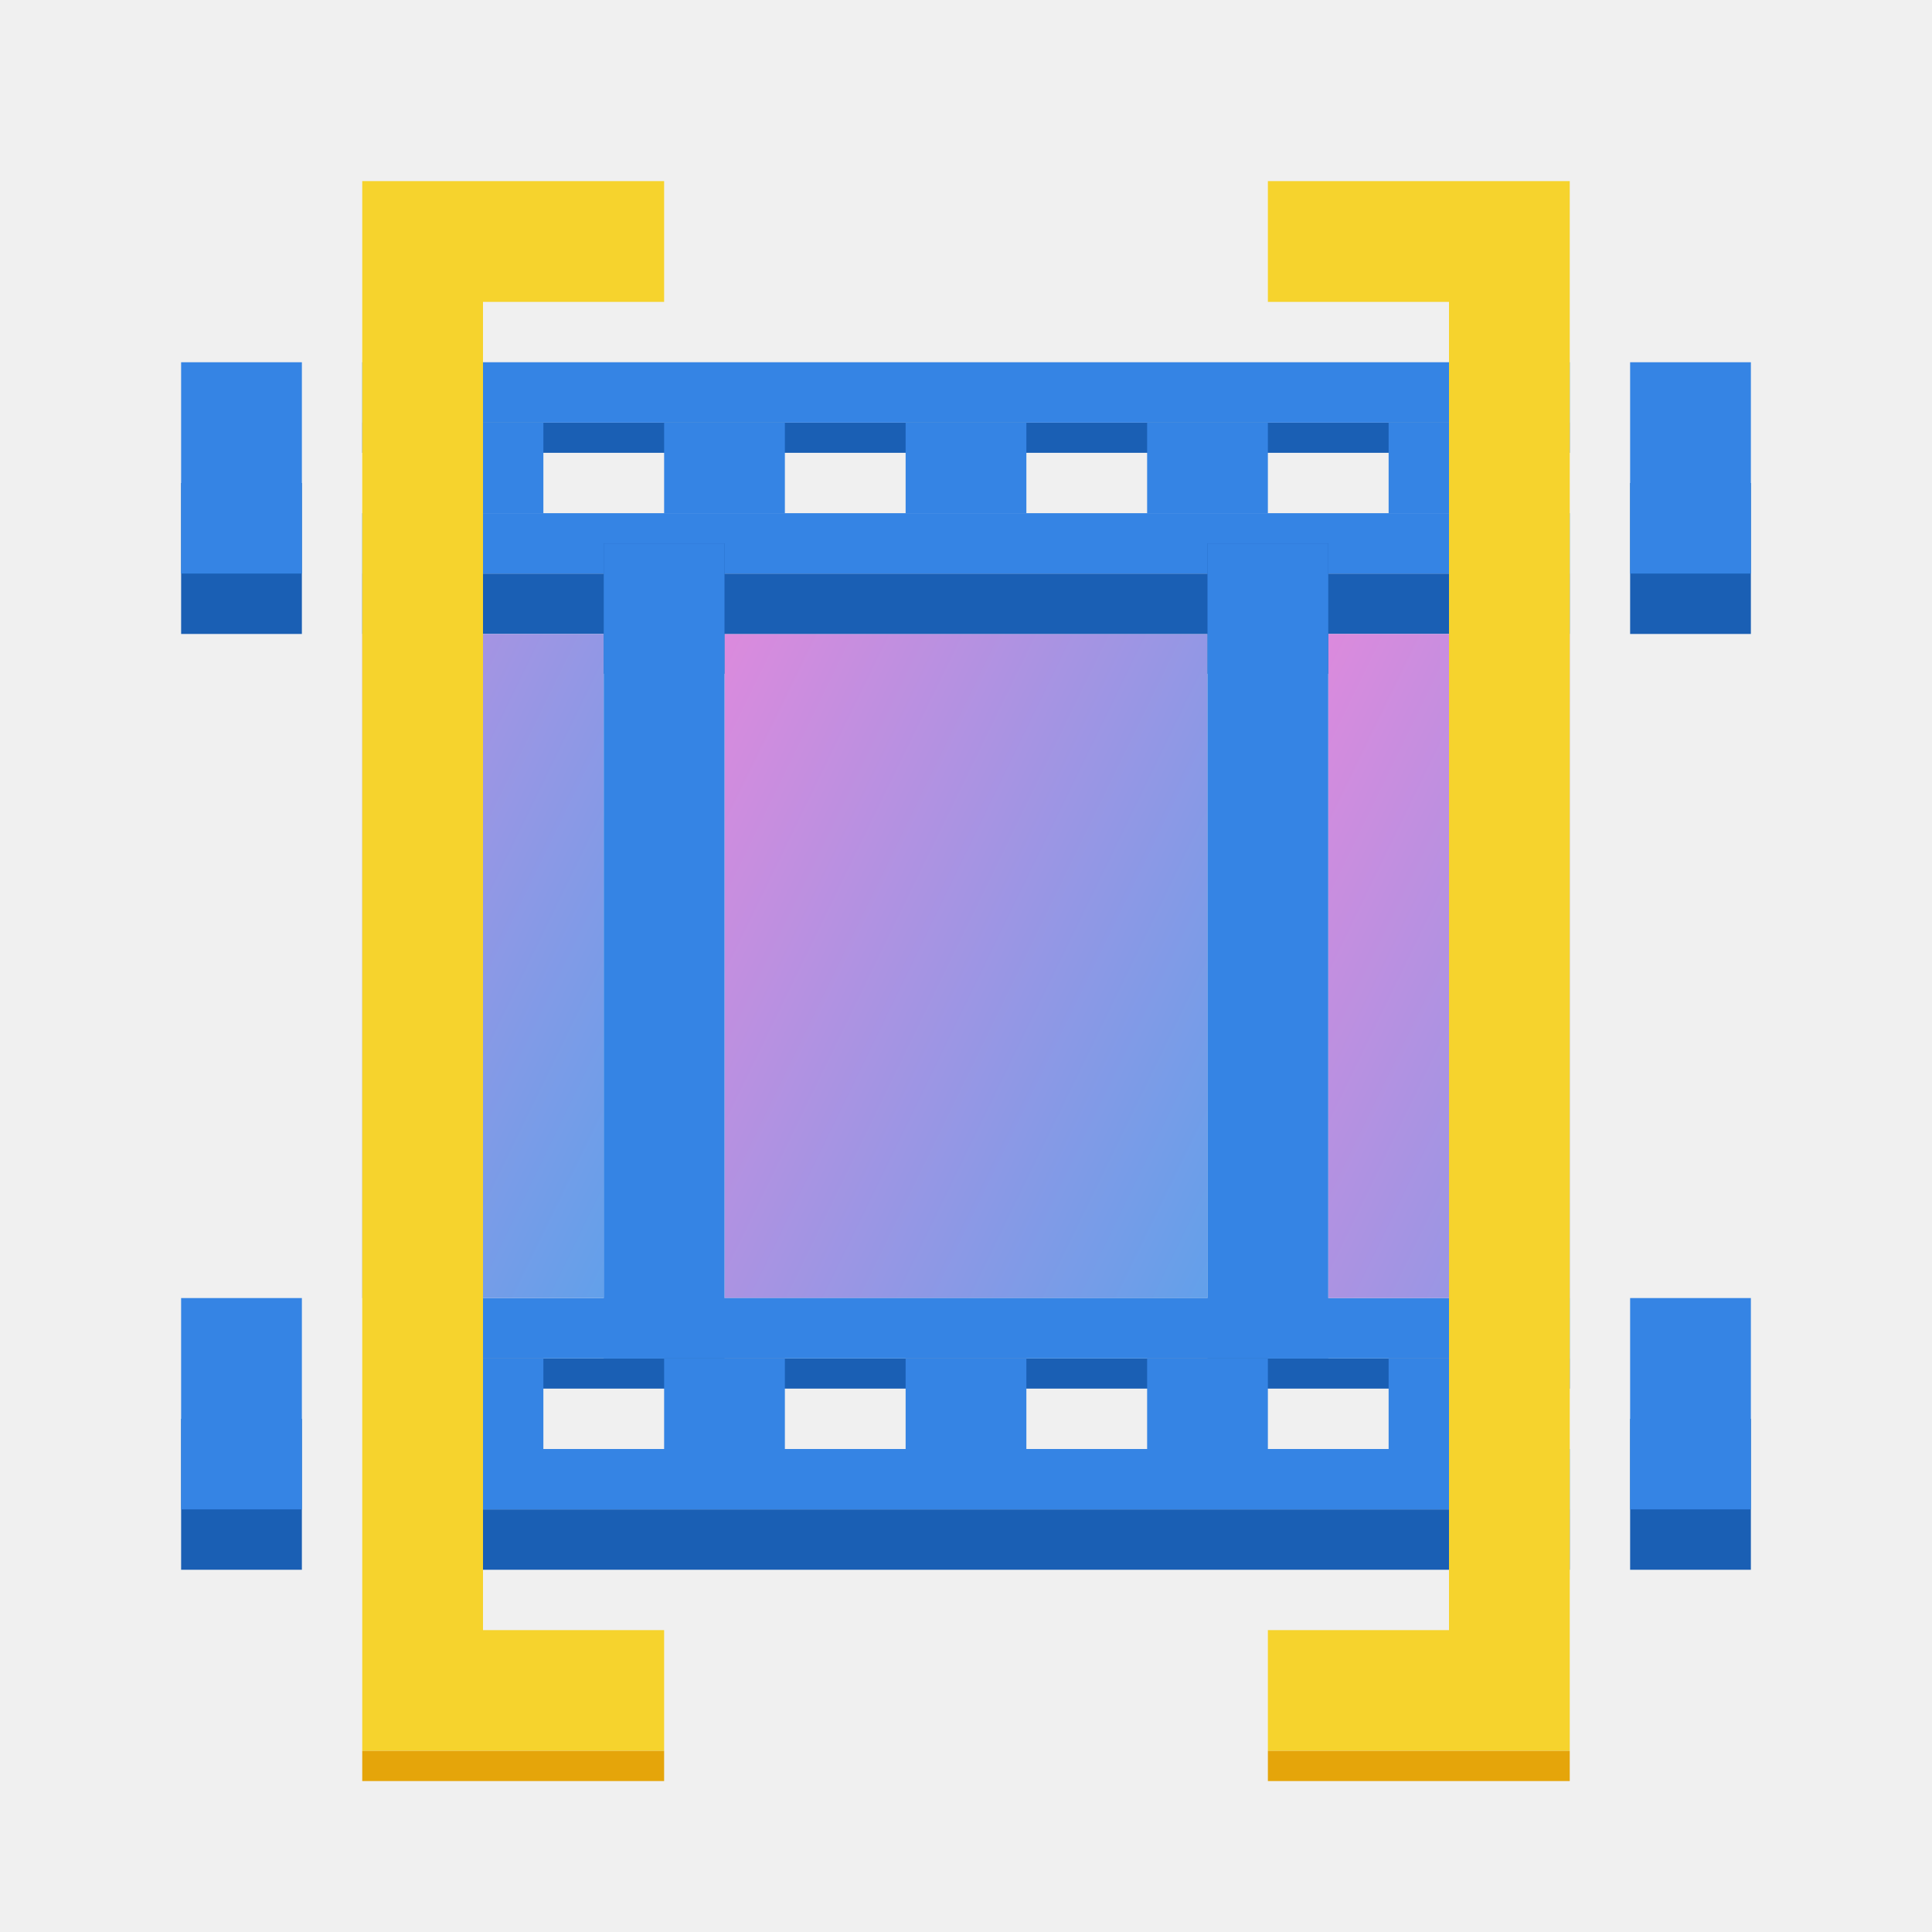
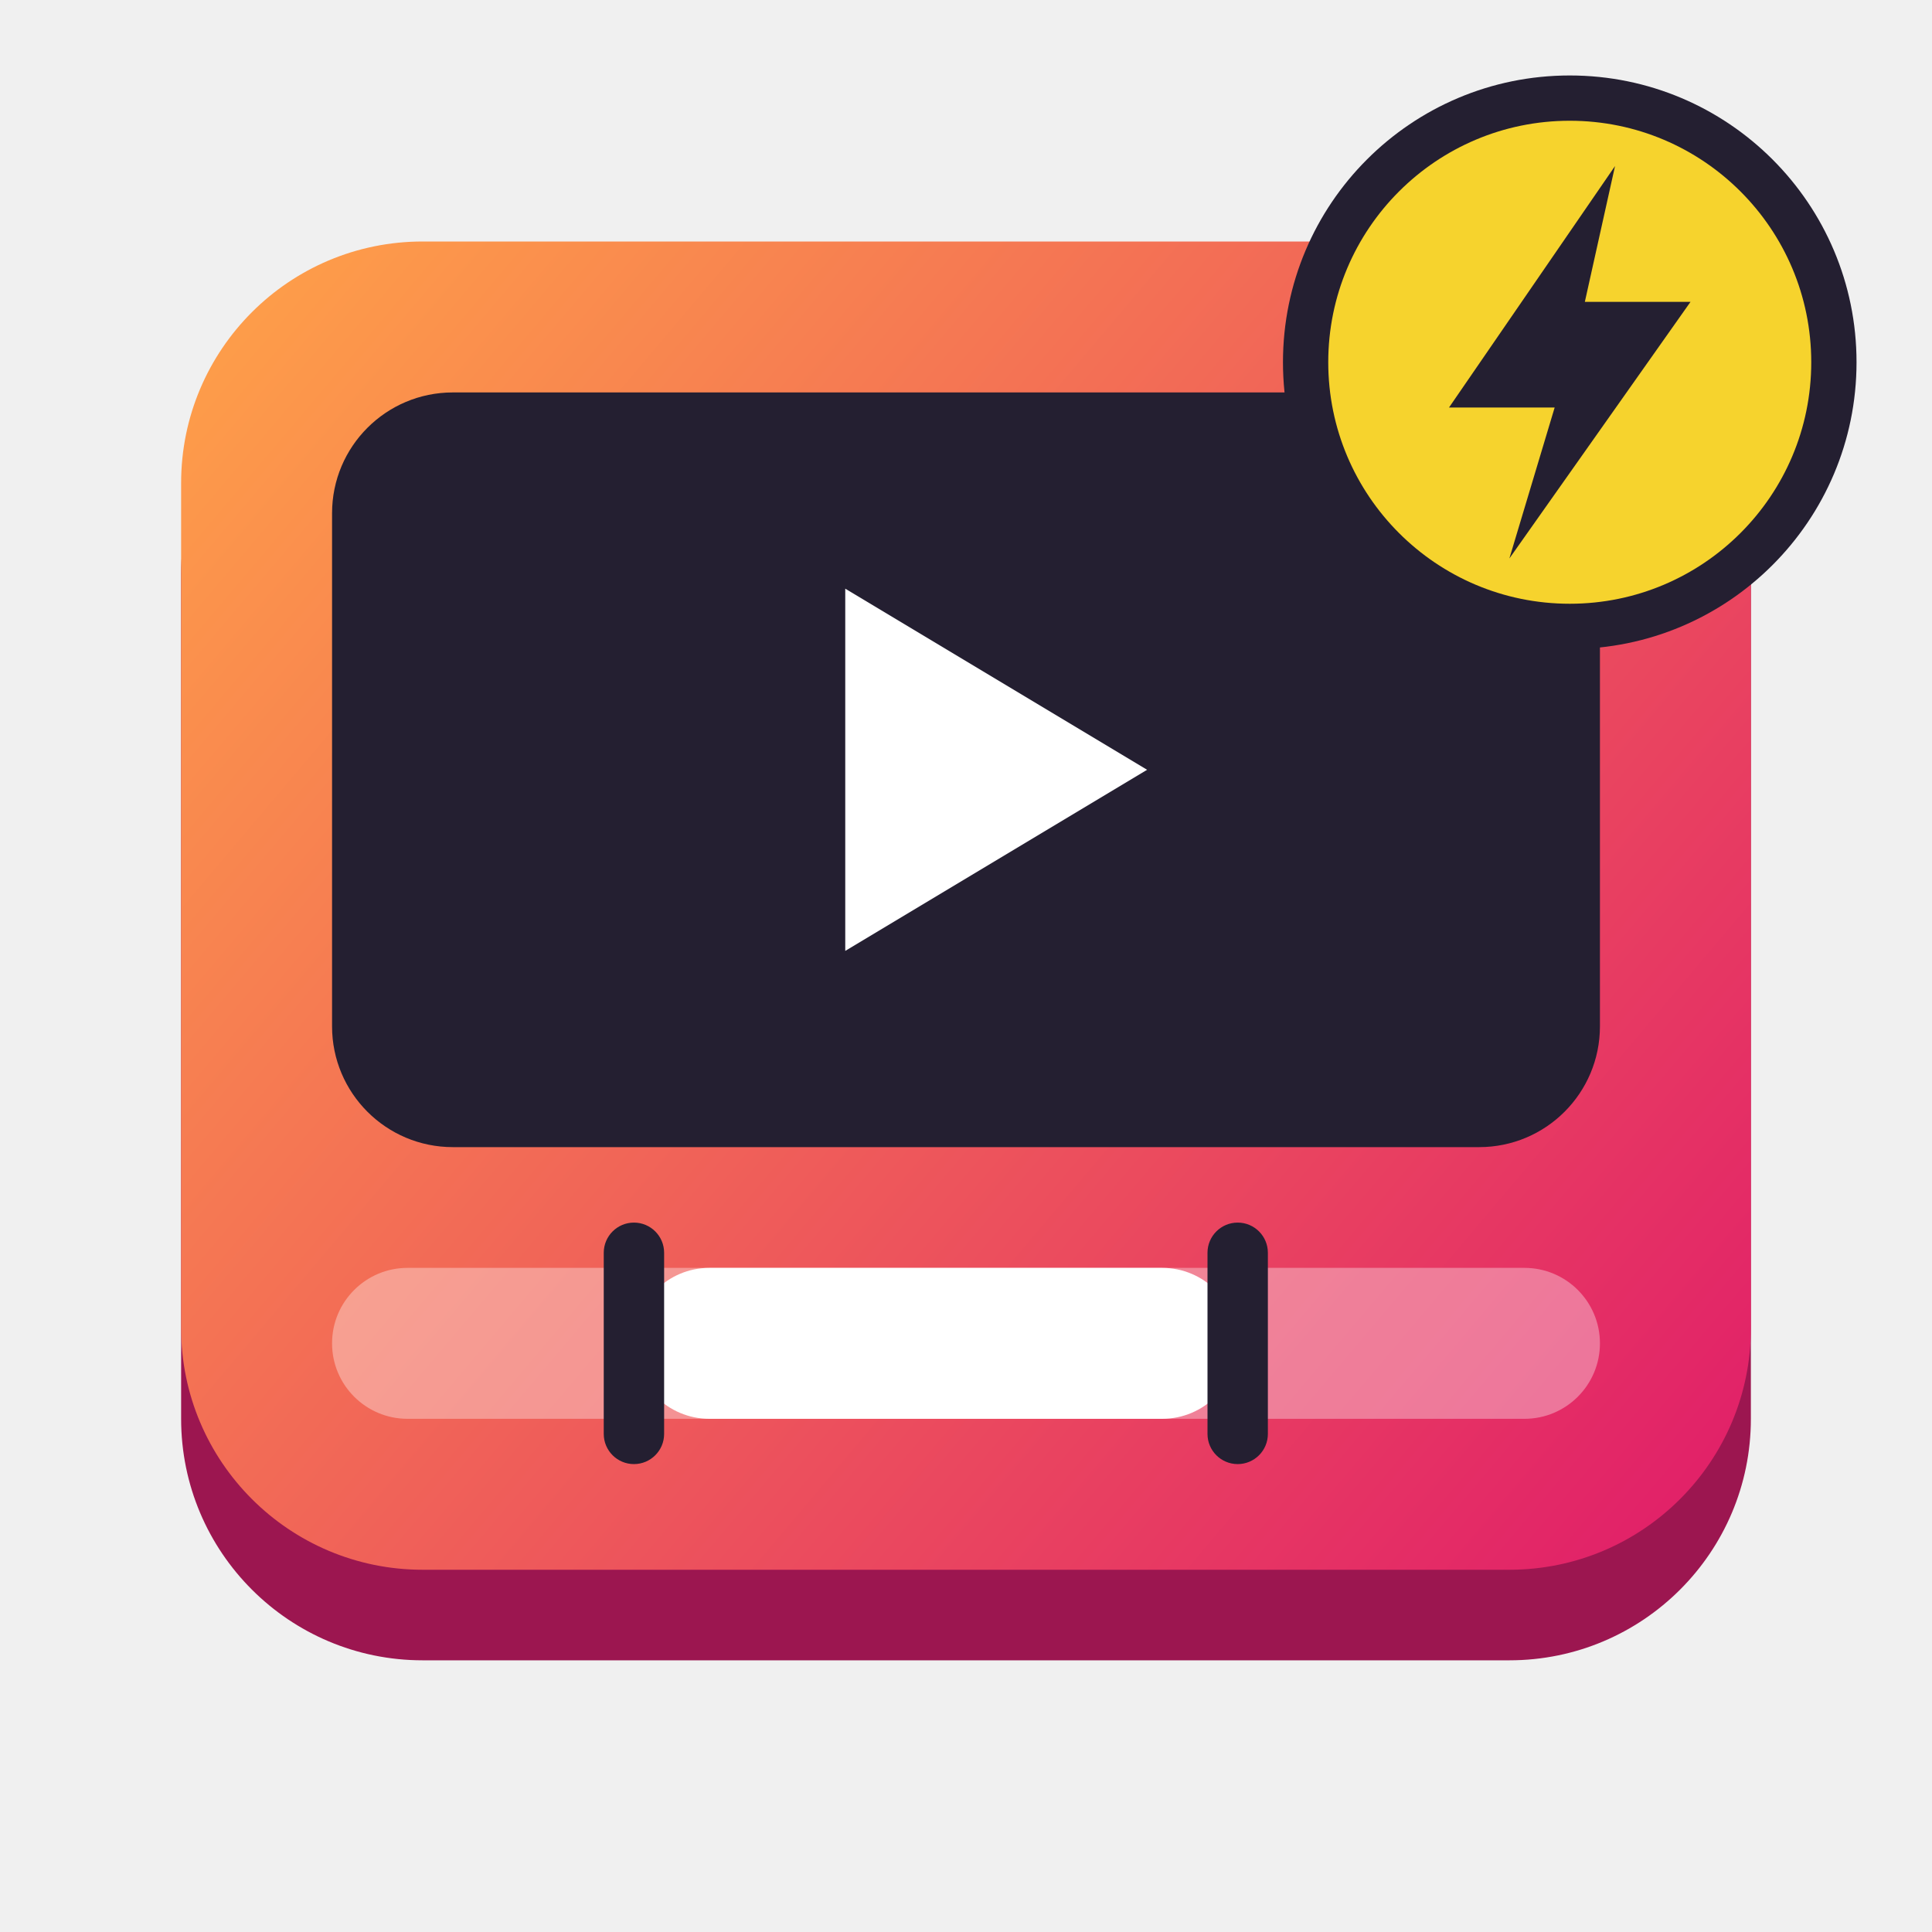
- <svg xmlns="http://www.w3.org/2000/svg" width="128px" height="128px" viewBox="0 0 128 128" version="1.1">
+ <svg xmlns="http://www.w3.org/2000/svg" width="128" height="128" viewBox="0 0 128 128">
  <defs>
-     <linearGradient id="linear0" gradientUnits="userSpaceOnUse" x1="-424.458" y1="195.078" x2="-340.458" y2="263.828" gradientTransform="matrix(0.380952,0,0,0.64,209.6982,-82.84987)">
-       <stop offset="0" style="stop-color:rgb(86.275%,54.118%,86.667%);stop-opacity:1;" />
-       <stop offset="1" style="stop-color:rgb(38.431%,62.745%,91.765%);stop-opacity:1;" />
-     </linearGradient>
-     <clipPath id="clip1">
-       <path d="M 24 42 L 40 42 L 40 86 L 24 86 Z M 24 42 " />
-     </clipPath>
-     <clipPath id="clip2">
-       <path d="M 24 42 L 40 42 C 40 42 40 42.93 40 44.078 L 40 83.922 C 40 85.07 40 86 40 86 L 24 86 C 24 86 24 85.07 24 83.922 L 24 44.078 C 24 42.93 24 42 24 42 Z M 24 42 " />
-     </clipPath>
-     <linearGradient id="linear1" gradientUnits="userSpaceOnUse" x1="-424.458" y1="195.078" x2="-340.458" y2="263.828" gradientTransform="matrix(0.380952,0,0,0.64,169.6982,-82.84987)">
-       <stop offset="0" style="stop-color:rgb(86.275%,54.118%,86.667%);stop-opacity:1;" />
-       <stop offset="1" style="stop-color:rgb(38.431%,62.745%,91.765%);stop-opacity:1;" />
-     </linearGradient>
-     <clipPath id="clip3">
-       <path d="M 88 42 L 104 42 L 104 86 L 88 86 Z M 88 42 " />
-     </clipPath>
-     <clipPath id="clip4">
-       <path d="M 88 42 L 104 42 C 104 42 104 42.93 104 44.078 L 104 83.922 C 104 85.07 104 86 104 86 L 88 86 C 88 86 88 85.07 88 83.922 L 88 44.078 C 88 42.93 88 42 88 42 Z M 88 42 " />
-     </clipPath>
-     <linearGradient id="linear2" gradientUnits="userSpaceOnUse" x1="-424.458" y1="195.078" x2="-340.458" y2="263.828" gradientTransform="matrix(0.380952,0,0,0.64,249.6982,-82.84987)">
-       <stop offset="0" style="stop-color:rgb(86.275%,54.118%,86.667%);stop-opacity:1;" />
-       <stop offset="1" style="stop-color:rgb(38.431%,62.745%,91.765%);stop-opacity:1;" />
+     <linearGradient id="face" x1="12" y1="16" x2="116" y2="104" gradientUnits="userSpaceOnUse">
+       <stop offset="0" stop-color="#ffa348" />
+       <stop offset="1" stop-color="#e01b6a" />
    </linearGradient>
  </defs>
-   <g id="surface12140">
-     <path style=" stroke:none;fill-rule:nonzero;fill:url(#linear0);" d="M 48 42 L 80 42 C 80 42 80 42.93 80 44.078 L 80 83.922 C 80 85.07 80 86 80 86 L 48 86 C 48 86 48 85.07 48 83.922 L 48 44.078 C 48 42.93 48 42 48 42 Z M 48 42 " />
-     <path style=" stroke:none;fill-rule:nonzero;fill:rgb(10.196%,37.255%,70.588%);fill-opacity:1;" d="M 24 28 L 104 28 C 104 28 104 28.406 104 28.906 L 104 29.094 C 104 29.594 104 30 104 30 L 24 30 C 24 30 24 29.594 24 29.094 L 24 28.906 C 24 28.406 24 28 24 28 Z M 24 28 " />
-     <path style=" stroke:none;fill-rule:nonzero;fill:rgb(20.784%,51.765%,89.412%);fill-opacity:1;" d="M 24 24 L 104 24 C 104 24 104 24.895 104 26 C 104 27.105 104 28 104 28 L 24 28 C 24 28 24 27.105 24 26 C 24 24.895 24 24 24 24 Z M 24 24 " />
-     <path style=" stroke:none;fill-rule:nonzero;fill:rgb(10.196%,37.255%,70.588%);fill-opacity:1;" d="M 25 90 L 104 90 C 104 90 104 90.449 104 91 C 104 91.551 104 92 104 92 L 25 92 C 25 92 25 91.551 25 91 C 25 90.449 25 90 25 90 Z M 25 90 " />
-     <path style=" stroke:none;fill-rule:nonzero;fill:rgb(20.784%,51.765%,89.412%);fill-opacity:1;" d="M 26 86 L 104 86 C 104 86 104 86.449 104 87 L 104 89 C 104 89.551 104 90 104 90 L 26 90 C 26 90 26 89.551 26 89 L 26 87 C 26 86.449 26 86 26 86 Z M 26 86 " />
-     <path style=" stroke:none;fill-rule:nonzero;fill:rgb(10.196%,37.255%,70.588%);fill-opacity:1;" d="M 25 100 L 104 100 C 104 100 104 100.895 104 102 C 104 103.105 104 104 104 104 L 25 104 C 25 104 25 103.105 25 102 C 25 100.895 25 100 25 100 Z M 25 100 " />
-     <path style=" stroke:none;fill-rule:nonzero;fill:rgb(20.784%,51.765%,89.412%);fill-opacity:1;" d="M 26 96 L 104 96 C 104 96 104 96.449 104 97 L 104 99 C 104 99.551 104 100 104 100 L 26 100 C 26 100 26 99.551 26 99 L 26 97 C 26 96.449 26 96 26 96 Z M 26 96 " />
-     <path style=" stroke:none;fill-rule:nonzero;fill:rgb(10.196%,37.255%,70.588%);fill-opacity:1;" d="M 24 38 L 104 38 C 104 38 104 38.406 104 38.906 L 104 41.094 C 104 41.594 104 42 104 42 L 24 42 C 24 42 24 41.594 24 41.094 L 24 38.906 C 24 38.406 24 38 24 38 Z M 24 38 " />
-     <path style=" stroke:none;fill-rule:nonzero;fill:rgb(20.784%,51.765%,89.412%);fill-opacity:1;" d="M 24 34 L 104 34 C 104 34 104 34.895 104 36 C 104 37.105 104 38 104 38 L 24 38 C 24 38 24 37.105 24 36 C 24 34.895 24 34 24 34 Z M 24 34 " />
-     <g clip-path="url(#clip1)" clip-rule="nonzero">
-       <g clip-path="url(#clip2)" clip-rule="nonzero">
-         <path style=" stroke:none;fill-rule:nonzero;fill:url(#linear1);" d="M 8 42 L 40 42 C 40 42 40 42.93 40 44.078 L 40 83.922 C 40 85.07 40 86 40 86 L 8 86 C 8 86 8 85.07 8 83.922 L 8 44.078 C 8 42.93 8 42 8 42 Z M 8 42 " />
-       </g>
-     </g>
-     <path style="fill:none;stroke-width:8;stroke-linecap:butt;stroke-linejoin:miter;stroke:rgb(96.471%,82.745%,17.647%);stroke-opacity:1;stroke-miterlimit:4;" d="M 44 188 L 28 188 L 28 284 L 44 284 " transform="matrix(1,0,0,1,0,-172)" />
-     <g clip-path="url(#clip3)" clip-rule="nonzero">
-       <g clip-path="url(#clip4)" clip-rule="nonzero">
-         <path style=" stroke:none;fill-rule:nonzero;fill:url(#linear2);" d="M 88 42 L 120 42 C 120 42 120 42.93 120 44.078 L 120 83.922 C 120 85.07 120 86 120 86 L 88 86 C 88 86 88 85.07 88 83.922 L 88 44.078 C 88 42.93 88 42 88 42 Z M 88 42 " />
-       </g>
-     </g>
-     <path style="fill:none;stroke-width:8;stroke-linecap:butt;stroke-linejoin:miter;stroke:rgb(96.471%,82.745%,17.647%);stroke-opacity:1;stroke-miterlimit:4;" d="M 84 188 L 100 188 L 100 284 L 84 284 " transform="matrix(1,0,0,1,0,-172)" />
-     <path style=" stroke:none;fill-rule:nonzero;fill:rgb(10.196%,37.255%,70.588%);fill-opacity:1;" d="M 40 36 L 48 36 C 48 36 48 37.691 48 39.781 L 48 40.859 C 48 42.949 48 44.641 48 44.641 L 40 44.641 C 40 44.641 40 42.949 40 40.859 L 40 39.781 C 40 37.691 40 36 40 36 Z M 40 36 " />
-     <path style=" stroke:none;fill-rule:nonzero;fill:rgb(20.784%,51.765%,89.412%);fill-opacity:1;" d="M 40 36 L 48 36 C 48 36 48 37.141 48 38.551 L 48 87.449 C 48 88.859 48 90 48 90 L 40 90 C 40 90 40 88.859 40 87.449 L 40 38.551 C 40 37.141 40 36 40 36 Z M 40 36 " />
-     <path style=" stroke:none;fill-rule:nonzero;fill:rgb(10.196%,37.255%,70.588%);fill-opacity:1;" d="M 80 36 L 88 36 C 88 36 88 37.691 88 39.781 L 88 40.859 C 88 42.949 88 44.641 88 44.641 L 80 44.641 C 80 44.641 80 42.949 80 40.859 L 80 39.781 C 80 37.691 80 36 80 36 Z M 80 36 " />
-     <path style=" stroke:none;fill-rule:nonzero;fill:rgb(20.784%,51.765%,89.412%);fill-opacity:1;" d="M 80 36 L 88 36 C 88 36 88 37.141 88 38.551 L 88 87.449 C 88 88.859 88 90 88 90 L 80 90 C 80 90 80 88.859 80 87.449 L 80 38.551 C 80 37.141 80 36 80 36 Z M 80 36 " />
-     <path style=" stroke:none;fill-rule:nonzero;fill:rgb(10.196%,37.255%,70.588%);fill-opacity:1;" d="M 108 94 L 116 94 C 116 94 116 95.117 116 96.496 L 116 101.504 C 116 102.883 116 104 116 104 L 108 104 C 108 104 108 102.883 108 101.504 L 108 96.496 C 108 95.117 108 94 108 94 Z M 108 94 " />
-     <path style=" stroke:none;fill-rule:nonzero;fill:rgb(20.784%,51.765%,89.412%);fill-opacity:1;" d="M 108 86 L 116 86 L 116 100 L 108 100 Z M 108 86 " />
-     <path style=" stroke:none;fill-rule:nonzero;fill:rgb(89.804%,64.706%,3.922%);fill-opacity:1;" d="M 24 116 L 44 116 L 44 118 L 24 118 Z M 24 116 " />
-     <path style=" stroke:none;fill-rule:nonzero;fill:rgb(89.804%,64.706%,3.922%);fill-opacity:1;" d="M 84 116 L 104 116 L 104 118 L 84 118 Z M 84 116 " />
-     <path style=" stroke:none;fill-rule:nonzero;fill:rgb(10.196%,37.255%,70.588%);fill-opacity:1;" d="M 32 28 L 36 28 C 36 28 36 28.188 36 28.422 L 36 28.539 C 36 28.773 36 28.961 36 28.961 L 32 28.961 C 32 28.961 32 28.773 32 28.539 L 32 28.422 C 32 28.188 32 28 32 28 Z M 32 28 " />
-     <path style=" stroke:none;fill-rule:nonzero;fill:rgb(20.784%,51.765%,89.412%);fill-opacity:1;" d="M 32 28 L 36 28 C 36 28 36 28.125 36 28.285 L 36 33.715 C 36 33.875 36 34 36 34 L 32 34 C 32 34 32 33.875 32 33.715 L 32 28.285 C 32 28.125 32 28 32 28 Z M 32 28 " />
-     <path style=" stroke:none;fill-rule:nonzero;fill:rgb(10.196%,37.255%,70.588%);fill-opacity:1;" d="M 44 28 L 52 28 C 52 28 52 28.188 52 28.422 L 52 28.539 C 52 28.773 52 28.961 52 28.961 L 44 28.961 C 44 28.961 44 28.773 44 28.539 L 44 28.422 C 44 28.188 44 28 44 28 Z M 44 28 " />
-     <path style=" stroke:none;fill-rule:nonzero;fill:rgb(20.784%,51.765%,89.412%);fill-opacity:1;" d="M 44 28 L 52 28 C 52 28 52 28.125 52 28.285 L 52 33.715 C 52 33.875 52 34 52 34 L 44 34 C 44 34 44 33.875 44 33.715 L 44 28.285 C 44 28.125 44 28 44 28 Z M 44 28 " />
-     <path style=" stroke:none;fill-rule:nonzero;fill:rgb(10.196%,37.255%,70.588%);fill-opacity:1;" d="M 60 28 L 68 28 C 68 28 68 28.188 68 28.422 L 68 28.539 C 68 28.773 68 28.961 68 28.961 L 60 28.961 C 60 28.961 60 28.773 60 28.539 L 60 28.422 C 60 28.188 60 28 60 28 Z M 60 28 " />
-     <path style=" stroke:none;fill-rule:nonzero;fill:rgb(20.784%,51.765%,89.412%);fill-opacity:1;" d="M 60 28 L 68 28 C 68 28 68 28.125 68 28.285 L 68 33.715 C 68 33.875 68 34 68 34 L 60 34 C 60 34 60 33.875 60 33.715 L 60 28.285 C 60 28.125 60 28 60 28 Z M 60 28 " />
-     <path style=" stroke:none;fill-rule:nonzero;fill:rgb(10.196%,37.255%,70.588%);fill-opacity:1;" d="M 76 28 L 84 28 C 84 28 84 28.188 84 28.422 L 84 28.539 C 84 28.773 84 28.961 84 28.961 L 76 28.961 C 76 28.961 76 28.773 76 28.539 L 76 28.422 C 76 28.188 76 28 76 28 Z M 76 28 " />
-     <path style=" stroke:none;fill-rule:nonzero;fill:rgb(20.784%,51.765%,89.412%);fill-opacity:1;" d="M 76 28 L 84 28 C 84 28 84 28.125 84 28.285 L 84 33.715 C 84 33.875 84 34 84 34 L 76 34 C 76 34 76 33.875 76 33.715 L 76 28.285 C 76 28.125 76 28 76 28 Z M 76 28 " />
-     <path style=" stroke:none;fill-rule:nonzero;fill:rgb(10.196%,37.255%,70.588%);fill-opacity:1;" d="M 92 28 L 96 28 C 96 28 96 28.188 96 28.422 L 96 28.539 C 96 28.773 96 28.961 96 28.961 L 92 28.961 C 92 28.961 92 28.773 92 28.539 L 92 28.422 C 92 28.188 92 28 92 28 Z M 92 28 " />
-     <path style=" stroke:none;fill-rule:nonzero;fill:rgb(20.784%,51.765%,89.412%);fill-opacity:1;" d="M 92 28 L 96 28 C 96 28 96 28.125 96 28.285 L 96 33.715 C 96 33.875 96 34 96 34 L 92 34 C 92 34 92 33.875 92 33.715 L 92 28.285 C 92 28.125 92 28 92 28 Z M 92 28 " />
-     <path style=" stroke:none;fill-rule:nonzero;fill:rgb(10.196%,37.255%,70.588%);fill-opacity:1;" d="M 32 90 L 36 90 C 36 90 36 90.188 36 90.422 L 36 90.539 C 36 90.773 36 90.961 36 90.961 L 32 90.961 C 32 90.961 32 90.773 32 90.539 L 32 90.422 C 32 90.188 32 90 32 90 Z M 32 90 " />
-     <path style=" stroke:none;fill-rule:nonzero;fill:rgb(20.784%,51.765%,89.412%);fill-opacity:1;" d="M 32 90 L 36 90 C 36 90 36 90.125 36 90.285 L 36 95.715 C 36 95.875 36 96 36 96 L 32 96 C 32 96 32 95.875 32 95.715 L 32 90.285 C 32 90.125 32 90 32 90 Z M 32 90 " />
-     <path style=" stroke:none;fill-rule:nonzero;fill:rgb(10.196%,37.255%,70.588%);fill-opacity:1;" d="M 44 90 L 52 90 C 52 90 52 90.188 52 90.422 L 52 90.539 C 52 90.773 52 90.961 52 90.961 L 44 90.961 C 44 90.961 44 90.773 44 90.539 L 44 90.422 C 44 90.188 44 90 44 90 Z M 44 90 " />
-     <path style=" stroke:none;fill-rule:nonzero;fill:rgb(20.784%,51.765%,89.412%);fill-opacity:1;" d="M 44 90 L 52 90 C 52 90 52 90.125 52 90.285 L 52 95.715 C 52 95.875 52 96 52 96 L 44 96 C 44 96 44 95.875 44 95.715 L 44 90.285 C 44 90.125 44 90 44 90 Z M 44 90 " />
-     <path style=" stroke:none;fill-rule:nonzero;fill:rgb(10.196%,37.255%,70.588%);fill-opacity:1;" d="M 60 90 L 68 90 C 68 90 68 90.188 68 90.422 L 68 90.539 C 68 90.773 68 90.961 68 90.961 L 60 90.961 C 60 90.961 60 90.773 60 90.539 L 60 90.422 C 60 90.188 60 90 60 90 Z M 60 90 " />
-     <path style=" stroke:none;fill-rule:nonzero;fill:rgb(20.784%,51.765%,89.412%);fill-opacity:1;" d="M 60 90 L 68 90 C 68 90 68 90.125 68 90.285 L 68 95.715 C 68 95.875 68 96 68 96 L 60 96 C 60 96 60 95.875 60 95.715 L 60 90.285 C 60 90.125 60 90 60 90 Z M 60 90 " />
-     <path style=" stroke:none;fill-rule:nonzero;fill:rgb(10.196%,37.255%,70.588%);fill-opacity:1;" d="M 76 90 L 84 90 C 84 90 84 90.188 84 90.422 L 84 90.539 C 84 90.773 84 90.961 84 90.961 L 76 90.961 C 76 90.961 76 90.773 76 90.539 L 76 90.422 C 76 90.188 76 90 76 90 Z M 76 90 " />
-     <path style=" stroke:none;fill-rule:nonzero;fill:rgb(20.784%,51.765%,89.412%);fill-opacity:1;" d="M 76 90 L 84 90 C 84 90 84 90.125 84 90.285 L 84 95.715 C 84 95.875 84 96 84 96 L 76 96 C 76 96 76 95.875 76 95.715 L 76 90.285 C 76 90.125 76 90 76 90 Z M 76 90 " />
-     <path style=" stroke:none;fill-rule:nonzero;fill:rgb(10.196%,37.255%,70.588%);fill-opacity:1;" d="M 92 90 L 96 90 C 96 90 96 90.188 96 90.422 L 96 90.539 C 96 90.773 96 90.961 96 90.961 L 92 90.961 C 92 90.961 92 90.773 92 90.539 L 92 90.422 C 92 90.188 92 90 92 90 Z M 92 90 " />
-     <path style=" stroke:none;fill-rule:nonzero;fill:rgb(20.784%,51.765%,89.412%);fill-opacity:1;" d="M 92 90 L 96 90 C 96 90 96 90.125 96 90.285 L 96 95.715 C 96 95.875 96 96 96 96 L 92 96 C 92 96 92 95.875 92 95.715 L 92 90.285 C 92 90.125 92 90 92 90 Z M 92 90 " />
-     <path style=" stroke:none;fill-rule:nonzero;fill:rgb(10.196%,37.255%,70.588%);fill-opacity:1;" d="M 108 32 L 116 32 C 116 32 116 33.117 116 34.496 L 116 39.504 C 116 40.883 116 42 116 42 L 108 42 C 108 42 108 40.883 108 39.504 L 108 34.496 C 108 33.117 108 32 108 32 Z M 108 32 " />
-     <path style=" stroke:none;fill-rule:nonzero;fill:rgb(20.784%,51.765%,89.412%);fill-opacity:1;" d="M 108 24 L 116 24 L 116 38 L 108 38 Z M 108 24 " />
-     <path style=" stroke:none;fill-rule:nonzero;fill:rgb(10.196%,37.255%,70.588%);fill-opacity:1;" d="M 12 94 L 20 94 C 20 94 20 95.117 20 96.496 L 20 101.504 C 20 102.883 20 104 20 104 L 12 104 C 12 104 12 102.883 12 101.504 L 12 96.496 C 12 95.117 12 94 12 94 Z M 12 94 " />
-     <path style=" stroke:none;fill-rule:nonzero;fill:rgb(20.784%,51.765%,89.412%);fill-opacity:1;" d="M 12 86 L 20 86 L 20 100 L 12 100 Z M 12 86 " />
-     <path style=" stroke:none;fill-rule:nonzero;fill:rgb(10.196%,37.255%,70.588%);fill-opacity:1;" d="M 12 32 L 20 32 C 20 32 20 33.117 20 34.496 L 20 39.504 C 20 40.883 20 42 20 42 L 12 42 C 12 42 12 40.883 12 39.504 L 12 34.496 C 12 33.117 12 32 12 32 Z M 12 32 " />
-     <path style=" stroke:none;fill-rule:nonzero;fill:rgb(20.784%,51.765%,89.412%);fill-opacity:1;" d="M 12 24 L 20 24 L 20 38 L 12 38 Z M 12 24 " />
-   </g>
+   <rect x="12" y="22" width="104" height="88" rx="16" fill="#9c1650" />
+   <rect x="12" y="16" width="104" height="88" rx="16" fill="url(#face)" />
+   <rect x="22" y="26" width="84" height="50" rx="8" fill="#241f31" />
+   <path d="M 56 39 L 76 51 L 56 63 Z" fill="#ffffff" />
+   <rect x="22" y="84" width="84" height="10" rx="5" fill="#ffffff" fill-opacity="0.35" />
+   <rect x="42" y="84" width="40" height="10" rx="5" fill="#ffffff" />
+   <rect x="40" y="81" width="4" height="16" rx="2" fill="#241f31" />
+   <rect x="80" y="81" width="4" height="16" rx="2" fill="#241f31" />
+   <circle cx="104" cy="24" r="19" fill="#241f31" />
+   <circle cx="104" cy="24" r="16" fill="#f6d32d" />
+   <path d="M 107 11 L 96 27 L 103 27 L 100 37 L 112 20 L 105 20 Z" fill="#241f31" />
</svg>
